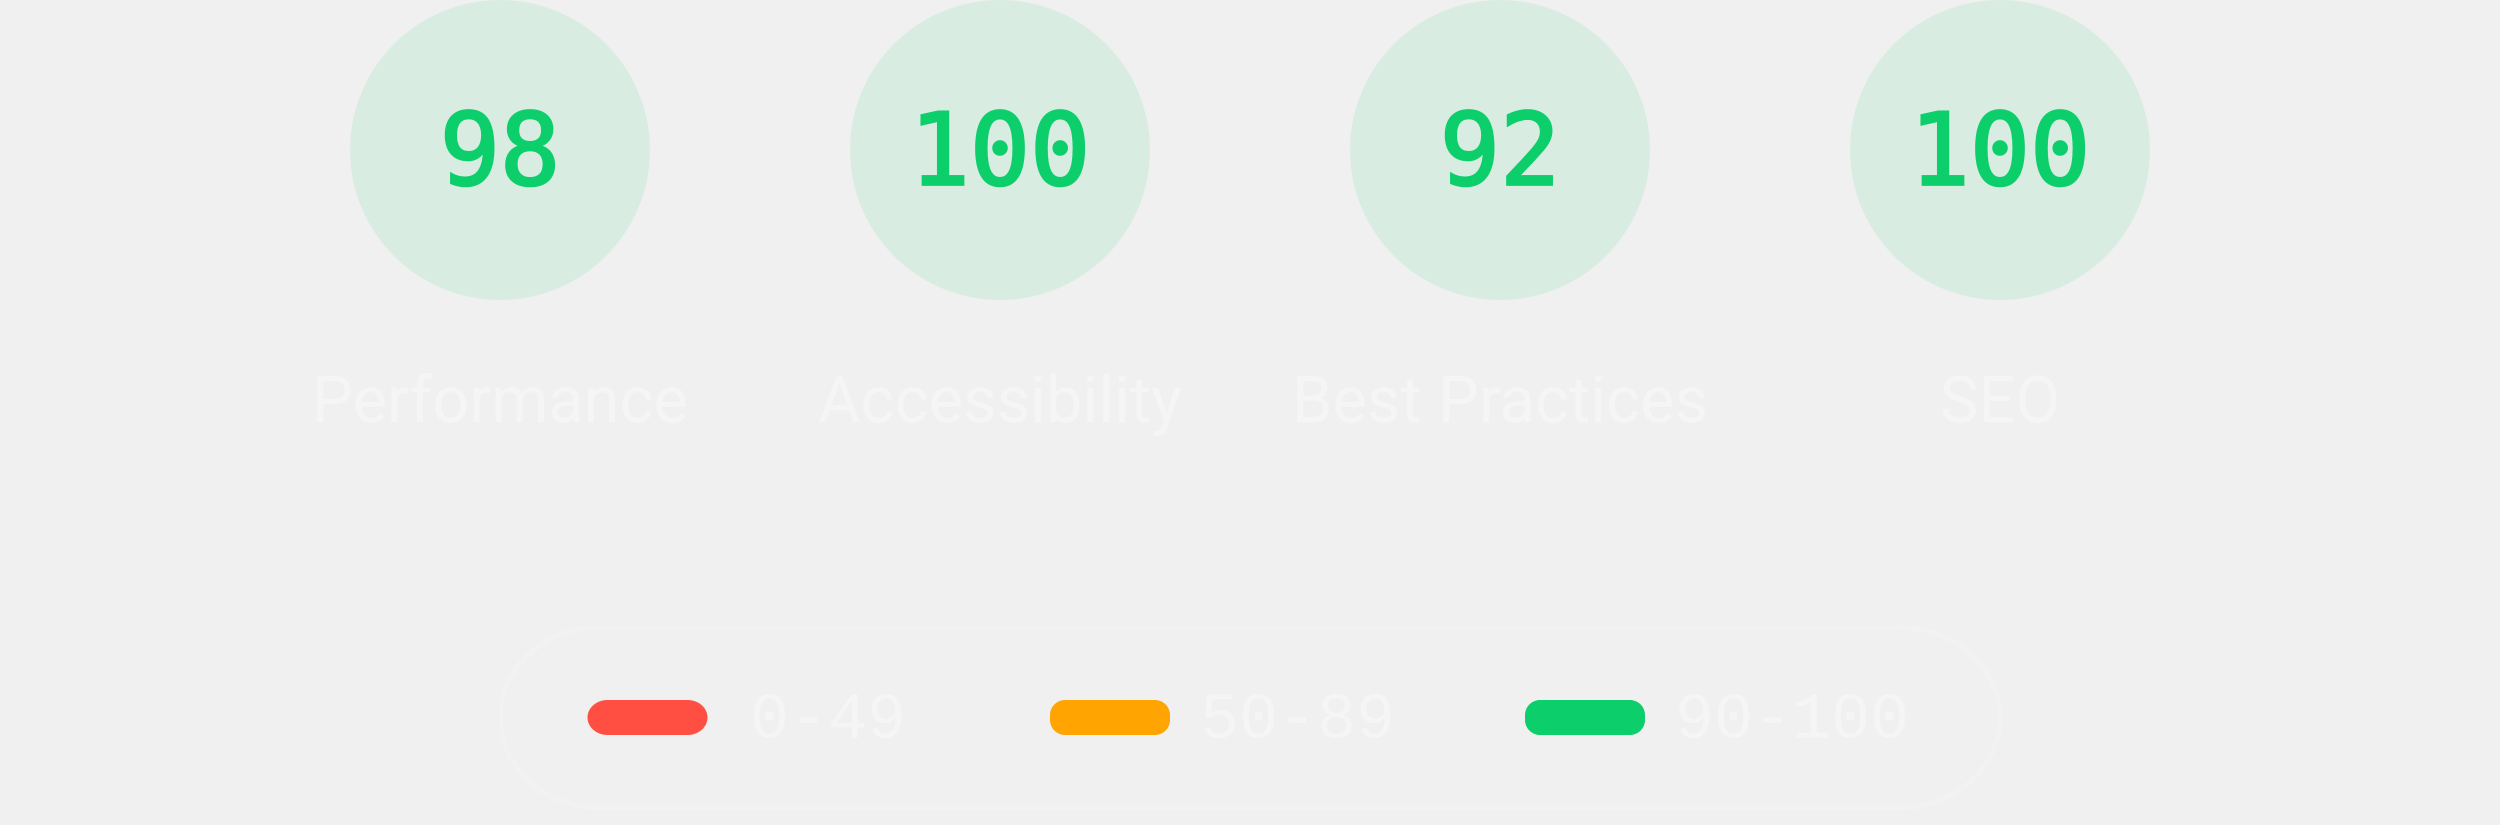
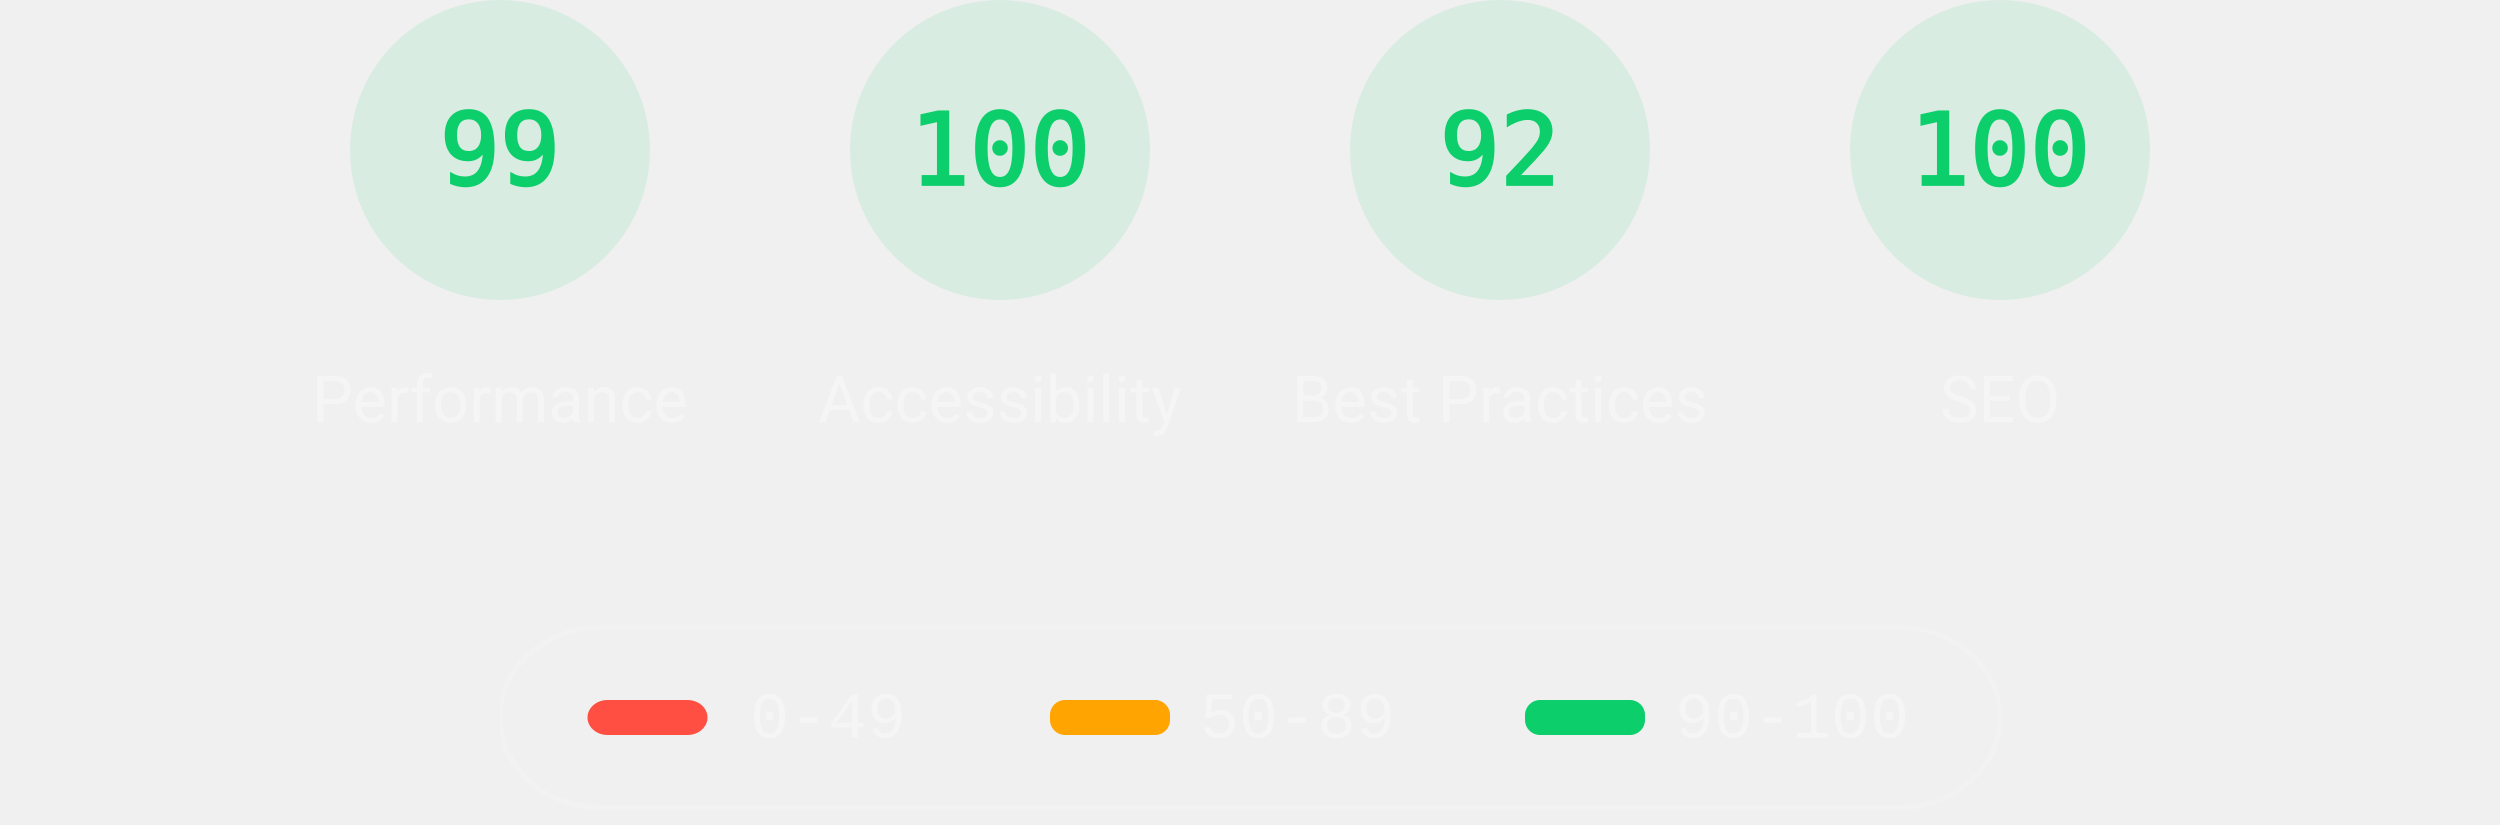
<svg xmlns="http://www.w3.org/2000/svg" class="theme--dark" fill="none" width="1000" height="330">
  <style>
			.gauge-base {
				opacity: 0.1
			}

			.gauge-arc {
				fill: none;
				animation-delay: 250ms;
				stroke-linecap: round;
				transform: rotate(-90deg);
				transform-origin: 100px 60px;
				animation: load-gauge 1s ease forwards
			}

			.guage-text {
				font-size: 40px;
				font-family: monospace;
				text-align: center
			}

			.guage-red {
				color: #ff4e42;
				fill: #ff4e42;
				stroke: #ff4e42
			}
			.guage-orange {
				color: #ffa400;
				fill: #ffa400;
				stroke: #ffa400
			}
			.guage-green {
				color: #0cce6b;
				fill: #0cce6b;
				stroke: #0cce6b
			}
			.theme--agnostic .guage-undefined {
				color: #5c5c5c;
				fill: #5c5c5c;
				stroke: #5c5c5c
			}
			.theme--light .guage-undefined {
				color: #1e1e1e;
				fill: #1e1e1e;
				stroke: #1e1e1e
			}
			.theme--dark .guage-undefined {
				color: #f5f5f5;
				fill: #f5f5f5;
				stroke: #f5f5f5
			}

			.guage-title {
				stroke: none;
				font-size: 26px;
				line-height: 26px;
				font-family: Roboto, Halvetica, Arial, sans-serif
			}
			.metric.guage-title {
				font-family: 'Courier New', Courier, monospace
			}
			.theme--agnostic .guage-title {
				color: #737373;
				fill: #737373
			}
			.theme--light .guage-title {
				color: #212121;
				fill: #212121
			}
			.theme--dark .guage-title {
				color: #f5f5f5;
				fill: #f5f5f5
			}

			@keyframes load-gauge {
				from {
					stroke-dasharray: 0 352.858
				}
			}
			.lh-gauge--pwa__disc {
				fill: #e0e0e0
			}
			.lh-gauge--pwa__logo {
				position: relative;
				fill: #b0b0b0
			}
			.lh-gauge--pwa__invisible {
				display: none
			}
			.lh-gauge--pwa__visible {
				display: inline
			}
			.guage-invisible {
				display: none
			}
			.lh-gauge--pwa__logo--primary-color {
				fill: #304ffe
			}
			.theme--agnostic .lh-gauge--pwa__logo--secondary-color {
				fill: #787878
			}
			.theme--light .lh-gauge--pwa__logo--secondary-color {
				fill: #3d3d3d
			}
			.theme--dark .lh-gauge--pwa__logo--secondary-color {
				fill: #d8b6b6
			}
			.theme--light #svg_2 {
				stroke: #00000022
			}
			.theme--agnostic #svg_2 {
				stroke: #616161
			}
			.theme--light #svg_2 {
				stroke: #00000022
			}
			.theme--dark #svg_2 {
				stroke: #f5f5f566
			}
		</style>
  <svg class="guage-div guage-perf guage-green" viewBox="0 0 200 200" width="200" height="200" x="100" y="0">
    <circle class="gauge-base" r="56" cx="100" cy="60" stroke-width="8" />
-     <circle class="gauge-arc guage-arc-1" r="56" cx="100" cy="60" stroke-width="8" style="stroke-dasharray: 344.821, 351.858;" />
-     <text class="guage-text" x="100px" y="60px" alignment-baseline="central" dominant-baseline="central" text-anchor="middle">98</text>
+     <circle class="gauge-arc guage-arc-1" r="56" cx="100" cy="60" stroke-width="8" style="stroke-dasharray: 348.339, 351.858;" />
+     <text class="guage-text" x="100px" y="60px" alignment-baseline="central" dominant-baseline="central" text-anchor="middle">99</text>
    <text class="guage-title" x="100px" y="160px" alignment-baseline="central" dominant-baseline="central" text-anchor="middle">Performance</text>
  </svg>
  <svg class="guage-div guage-acc guage-green" viewBox="0 0 200 200" width="200" height="200" x="300" y="0">
    <circle class="gauge-base" r="56" cx="100" cy="60" stroke-width="8" />
    <circle class="gauge-arc guage-arc-2" r="56" cx="100" cy="60" stroke-width="8" style="stroke-dasharray: 351.858, 351.858;" />
    <text class="guage-text" x="100px" y="60px" alignment-baseline="central" dominant-baseline="central" text-anchor="middle">100</text>
    <text class="guage-title" x="100px" y="160px" alignment-baseline="central" dominant-baseline="central" text-anchor="middle">Accessibility</text>
  </svg>
  <svg class="guage-div guage-best guage-green" viewBox="0 0 200 200" width="200" height="200" x="500" y="0">
    <circle class="gauge-base" r="56" cx="100" cy="60" stroke-width="8" />
    <circle class="gauge-arc guage-arc-3" r="56" cx="100" cy="60" stroke-width="8" style="stroke-dasharray: 323.709, 351.858;" />
    <text class="guage-text" x="100px" y="60px" alignment-baseline="central" dominant-baseline="central" text-anchor="middle">92</text>
    <text class="guage-title" x="100px" y="160px" alignment-baseline="central" dominant-baseline="central" text-anchor="middle">Best Practices</text>
  </svg>
  <svg class="guage-div guage-seo guage-green" viewBox="0 0 200 200" width="200" height="200" x="700" y="0">
    <circle class="gauge-base" r="56" cx="100" cy="60" stroke-width="8" />
    <circle class="gauge-arc guage-arc-4" r="56" cx="100" cy="60" stroke-width="8" style="stroke-dasharray: 351.858, 351.858;" />
    <text class="guage-text" x="100px" y="60px" alignment-baseline="central" dominant-baseline="central" text-anchor="middle">100</text>
    <text class="guage-title" x="100px" y="160px" alignment-baseline="central" dominant-baseline="central" text-anchor="middle">SEO</text>
  </svg>
  <svg class="guage-div guage-pwa guage-invisible" viewBox="0 0 200 200" width="200" height="200" x="900" y="0">
    <svg viewBox="0 0 60 60" width="112" height="112" x="44" y="4">
      <defs>
        <linearGradient id="lh-gauge--pwa__check-circle__gradient-0" x1="50%" y1="0%" x2="50%" y2="100%">
          <stop stop-color="#00C852" offset="0%" />
          <stop stop-color="#009688" offset="100%" />
        </linearGradient>
        <linearGradient id="lh-gauge--pwa__installable__shadow-gradient-0" x1="76.056%" x2="24.111%" y1="82.995%" y2="24.735%">
          <stop stop-color="#A5D6A7" offset="0%" />
          <stop stop-color="#80CBC4" offset="100%" />
        </linearGradient>
        <linearGradient id="lh-gauge--pwa__fast-reliable__shadow-gradient-0" x1="76.056%" y1="82.995%" x2="25.678%" y2="26.493%">
          <stop stop-color="#64B5F6" offset="0%" />
          <stop stop-color="#2979FF" offset="100%" />
        </linearGradient>
        <g id="lh-gauge--pwa__fast-reliable-badge-0">
          <circle fill="#FFFFFF" cx="10" cy="10" r="10" />
          <path fill="#304FFE" d="M10 3.58l5.25 2.34v3.5c0 3.23-2.24 6.26-5.25 7-3.01-.74-5.25-3.77-5.25-7v-3.5L10 3.58zm-.47 10.74l2.76-4.83.03-.07c.04-.08 0-.24-.22-.24h-1.64l.47-3.26h-.47l-2.7 4.77c-.02.01.05-.1-.04.05-.09.16-.1.31.18.31h1.63l-.47 3.27h.47z" />
        </g>
        <g id="lh-gauge--pwa__installable-badge-0">
          <circle fill="#FFFFFF" cx="10" cy="10" r="10" />
          <path fill="#009688" d="M10 4.167A5.835 5.835 0 0 0 4.167 10 5.835 5.835 0 0 0 10 15.833 5.835 5.835 0 0 0 15.833 10 5.835 5.835 0 0 0 10 4.167zm2.917 6.416h-2.334v2.334H9.417v-2.334H7.083V9.417h2.334V7.083h1.166v2.334h2.334v1.166z" />
        </g>
      </defs>
      <g stroke="none" fill-rule="nonzero">
        <circle class="lh-gauge--pwa__disc" cx="30" cy="30" r="30" />
        <g class="lh-gauge--pwa__logo">
          <path d="M35.66 19.39l.7-1.75h2L37.4 15 38.6 12l3.4 9h-2.51l-.58-1.61z" />
          <path d="M33.52 21l3.65-9h-2.42l-2.5 5.82L30.5 12h-1.86l-1.9 5.82-1.35-2.65-1.21 3.72L25.4 21h2.38l1.72-5.2 1.64 5.2z" />
          <path fill-rule="nonzero" d="M20.3 17.91h1.48c.45 0 .85-.05 1.2-.15l.39-1.18 1.07-3.3a2.64 2.64 0 0 0-.28-.37c-.55-.6-1.36-.91-2.42-.91H18v9h2.3V17.9zm1.96-3.84c.22.22.33.5.33.87 0 .36-.1.65-.29.87-.2.23-.59.35-1.15.35h-.86v-2.41h.87c.52 0 .89.1 1.1.32z" />
        </g>
        <rect class="lh-gauge--pwa__component lh-gauge--pwa__na-line lh-gauge--pwa__invisible" fill="#FFFFFF" x="20" y="32" width="20" height="4" rx="2" />
        <g class="lh-gauge--pwa__component lh-gauge--pwa__fast-reliable-badge lh-gauge--pwa__invisible" transform="translate(20, 29)">
          <path fill="url(#lh-gauge--pwa__fast-reliable__shadow-gradient-0)" d="M33.63 19.49A30 30 0 0 1 16.2 30.36L3 17.14 17.14 3l16.49 16.49z" />
          <use href="#lh-gauge--pwa__fast-reliable-badge-0" />
        </g>
        <g class="lh-gauge--pwa__component lh-gauge--pwa__installable-badge lh-gauge--pwa__invisible" transform="translate(20, 29)">
          <path fill="url(#lh-gauge--pwa__installable__shadow-gradient-0)" d="M33.629 19.487c-4.272 5.453-10.391 9.39-17.415 10.869L3 17.142 17.142 3 33.63 19.487z" />
          <use href="#lh-gauge--pwa__installable-badge-0" />
        </g>
        <g class="lh-gauge--pwa__component lh-gauge--pwa__fast-reliable-installable-badges lh-gauge--pwa__invisible">
          <g transform="translate(8, 29)">
            <path fill="url(#lh-gauge--pwa__fast-reliable__shadow-gradient-0)" d="M16.321 30.463L3 17.143 17.142 3l22.365 22.365A29.864 29.864 0 0 1 22 31c-1.942 0-3.84-.184-5.679-.537z" />
            <use href="#lh-gauge--pwa__fast-reliable-badge-0" />
          </g>
          <g transform="translate(32, 29)">
            <path fill="url(#lh-gauge--pwa__installable__shadow-gradient-0)" d="M25.982 11.84a30.107 30.107 0 0 1-13.08 15.203L3 17.143 17.142 3l8.84 8.84z" />
            <use href="#lh-gauge--pwa__installable-badge-0" />
          </g>
        </g>
        <g class="lh-gauge--pwa__component lh-gauge--pwa__check-circle lh-gauge--pwa__invisible" transform="translate(18, 28)">
          <circle fill="#FFFFFF" cx="12" cy="12" r="12" />
          <path fill="url(#lh-gauge--pwa__check-circle__gradient-0)" d="M12 2a10 10 0 1 0 0 20 10 10 0 0 0 0-20zm-2 15l-5-5 1.41-1.41L10 14.17l7.59-7.59L19 8l-9 9z" />
        </g>
      </g>
    </svg>
    <text class="guage-title" y="160px" alignment-baseline="central" dominant-baseline="central" text-anchor="middle">
      <tspan x="100px" dy="-6px">Progressive</tspan>
      <tspan x="100px" dy="30px">Web App</tspan>
    </text>
  </svg>
  <svg width="604" height="76" x="200" y="250">
    <g>
      <rect fill="none" id="canvas_background" height="80" width="604" y="-1" x="-1" />
      <g display="none" overflow="visible" y="0" x="0" height="100%" width="100%" id="canvasGrid">
        <rect fill="url(#gridpattern)" stroke-width="0" y="0" x="0" height="100%" width="100%" />
      </g>
    </g>
    <g>
      <rect fill-opacity="0" stroke-width="2" rx="40" id="svg_2" height="72" width="600" y="1" x="0" fill="#000000" />
      <rect stroke="#000" rx="8" id="svg_3" height="14" width="48" y="30" x="35" stroke-opacity="null" stroke-width="0" fill="#ff4e42" />
      <rect stroke="#000" rx="6" id="svg_4" height="14" width="48" y="30" x="220" stroke-opacity="null" stroke-width="0" fill="#ffa400" />
      <rect stroke="#000" rx="6" id="svg_5" height="14" width="48" y="30" x="410" stroke-opacity="null" stroke-width="0" fill="#0cce6b" />
      <text class="metric guage-title" xml:space="preserve" text-anchor="start" font-size="26" id="svg_6" y="45" x="100" stroke-opacity="null" stroke-width="0" stroke="#000">0-49</text>
      <text class="metric guage-title" xml:space="preserve" text-anchor="start" font-size="26" id="svg_7" y="45" x="280" stroke-opacity="null" stroke-width="0" stroke="#000">50-89</text>
      <text class="metric guage-title" xml:space="preserve" text-anchor="start" font-size="26" id="svg_8" y="45" x="470" stroke-opacity="null" stroke-width="0" stroke="#000">90-100</text>
    </g>
  </svg>
</svg>
